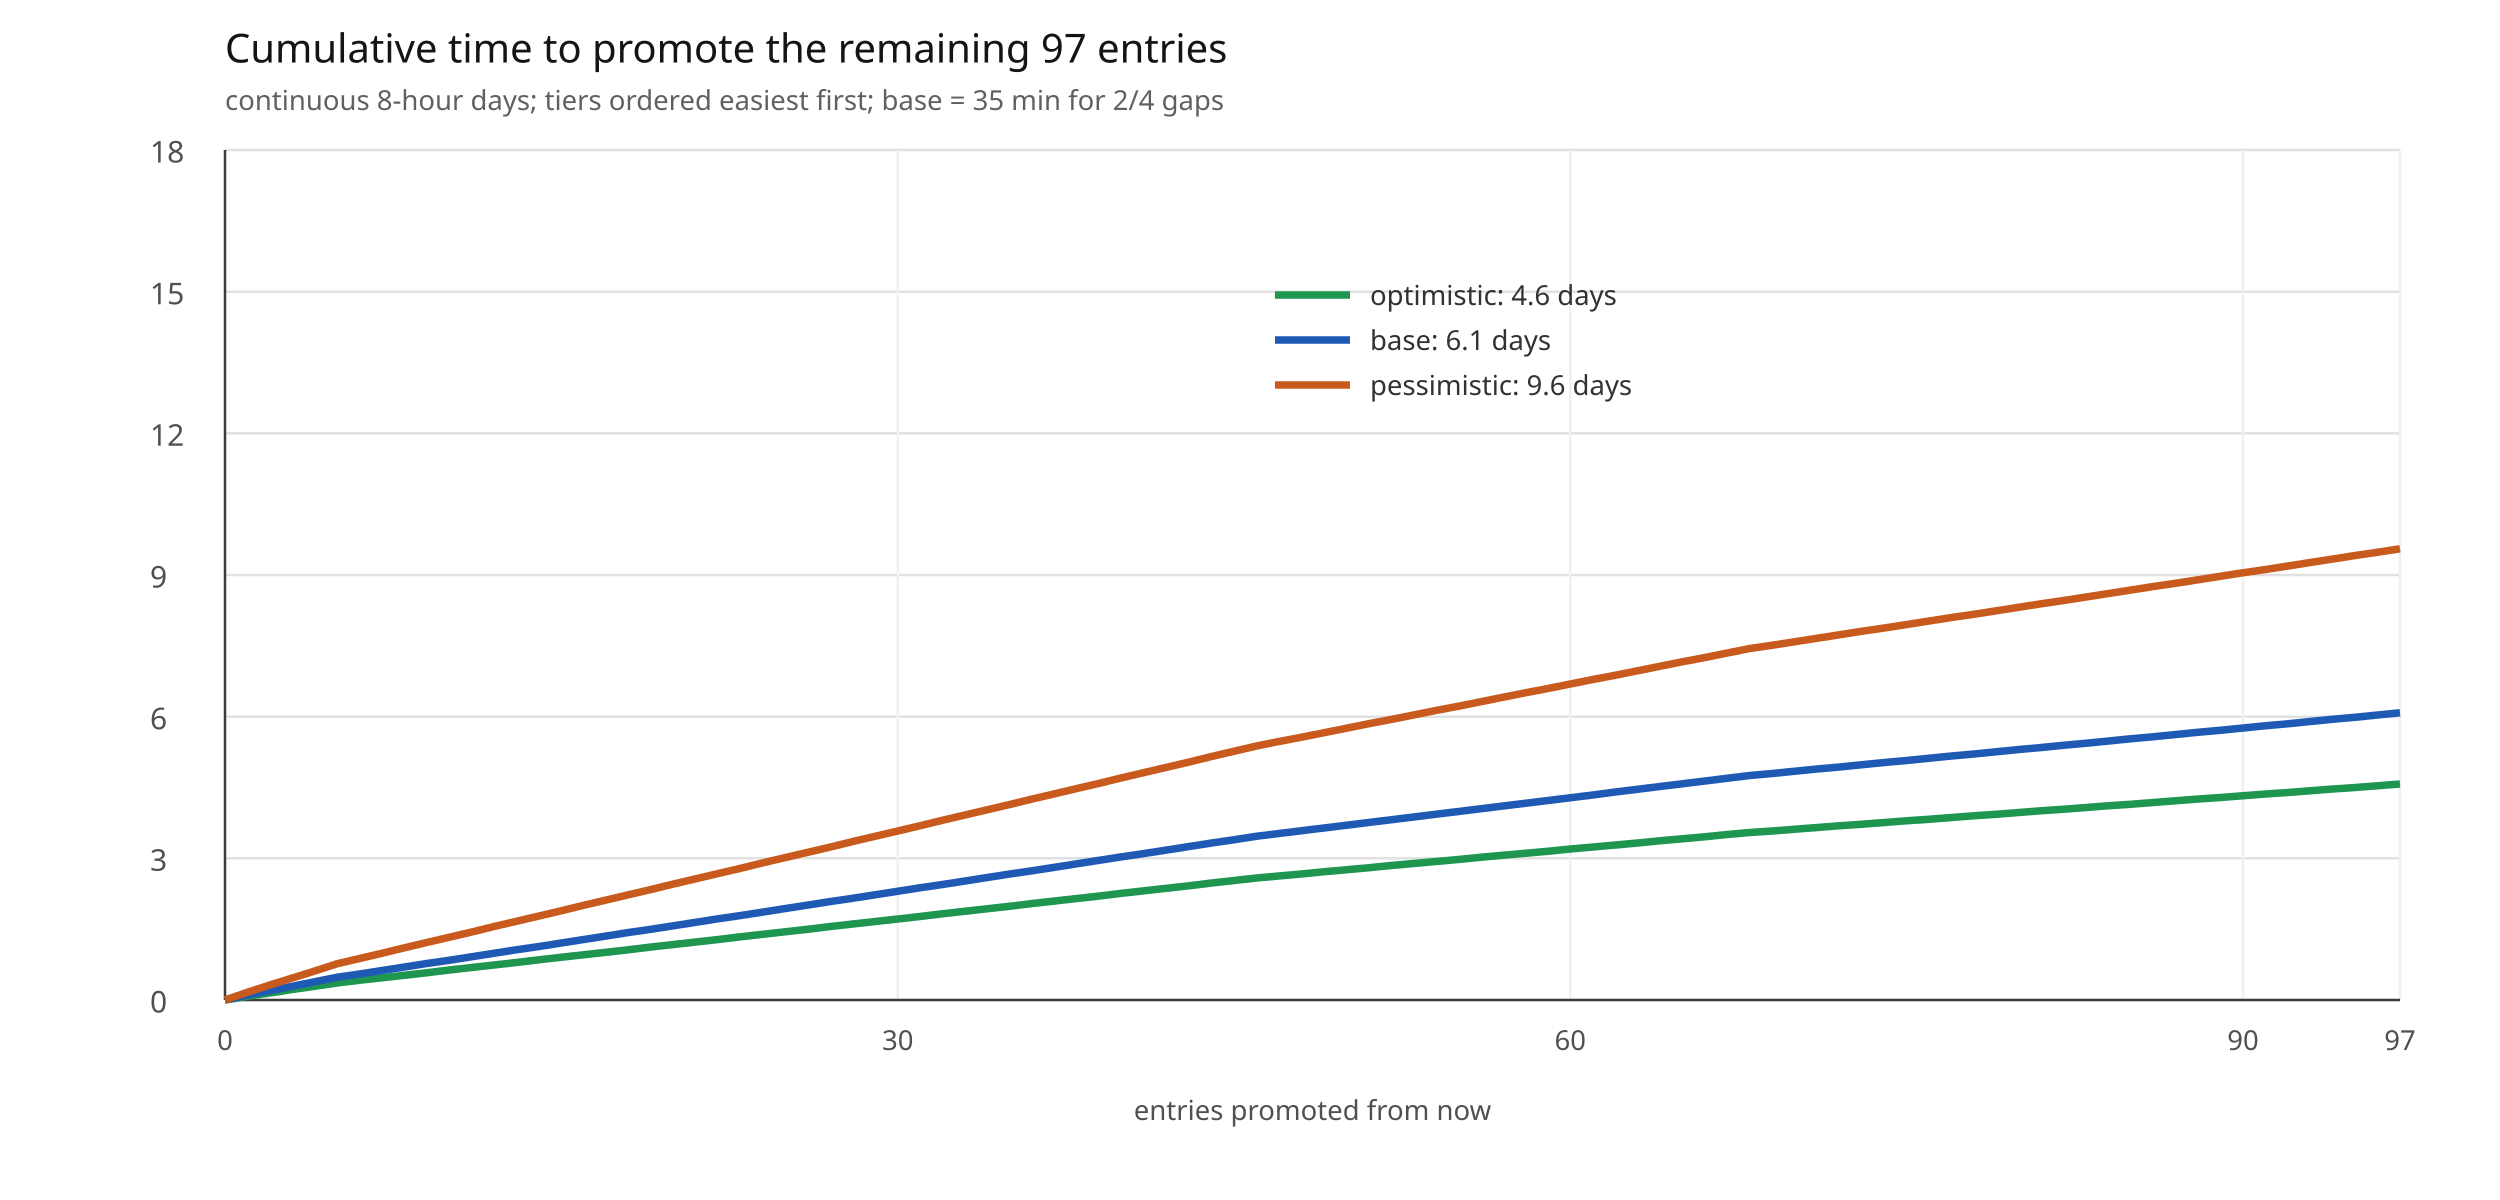
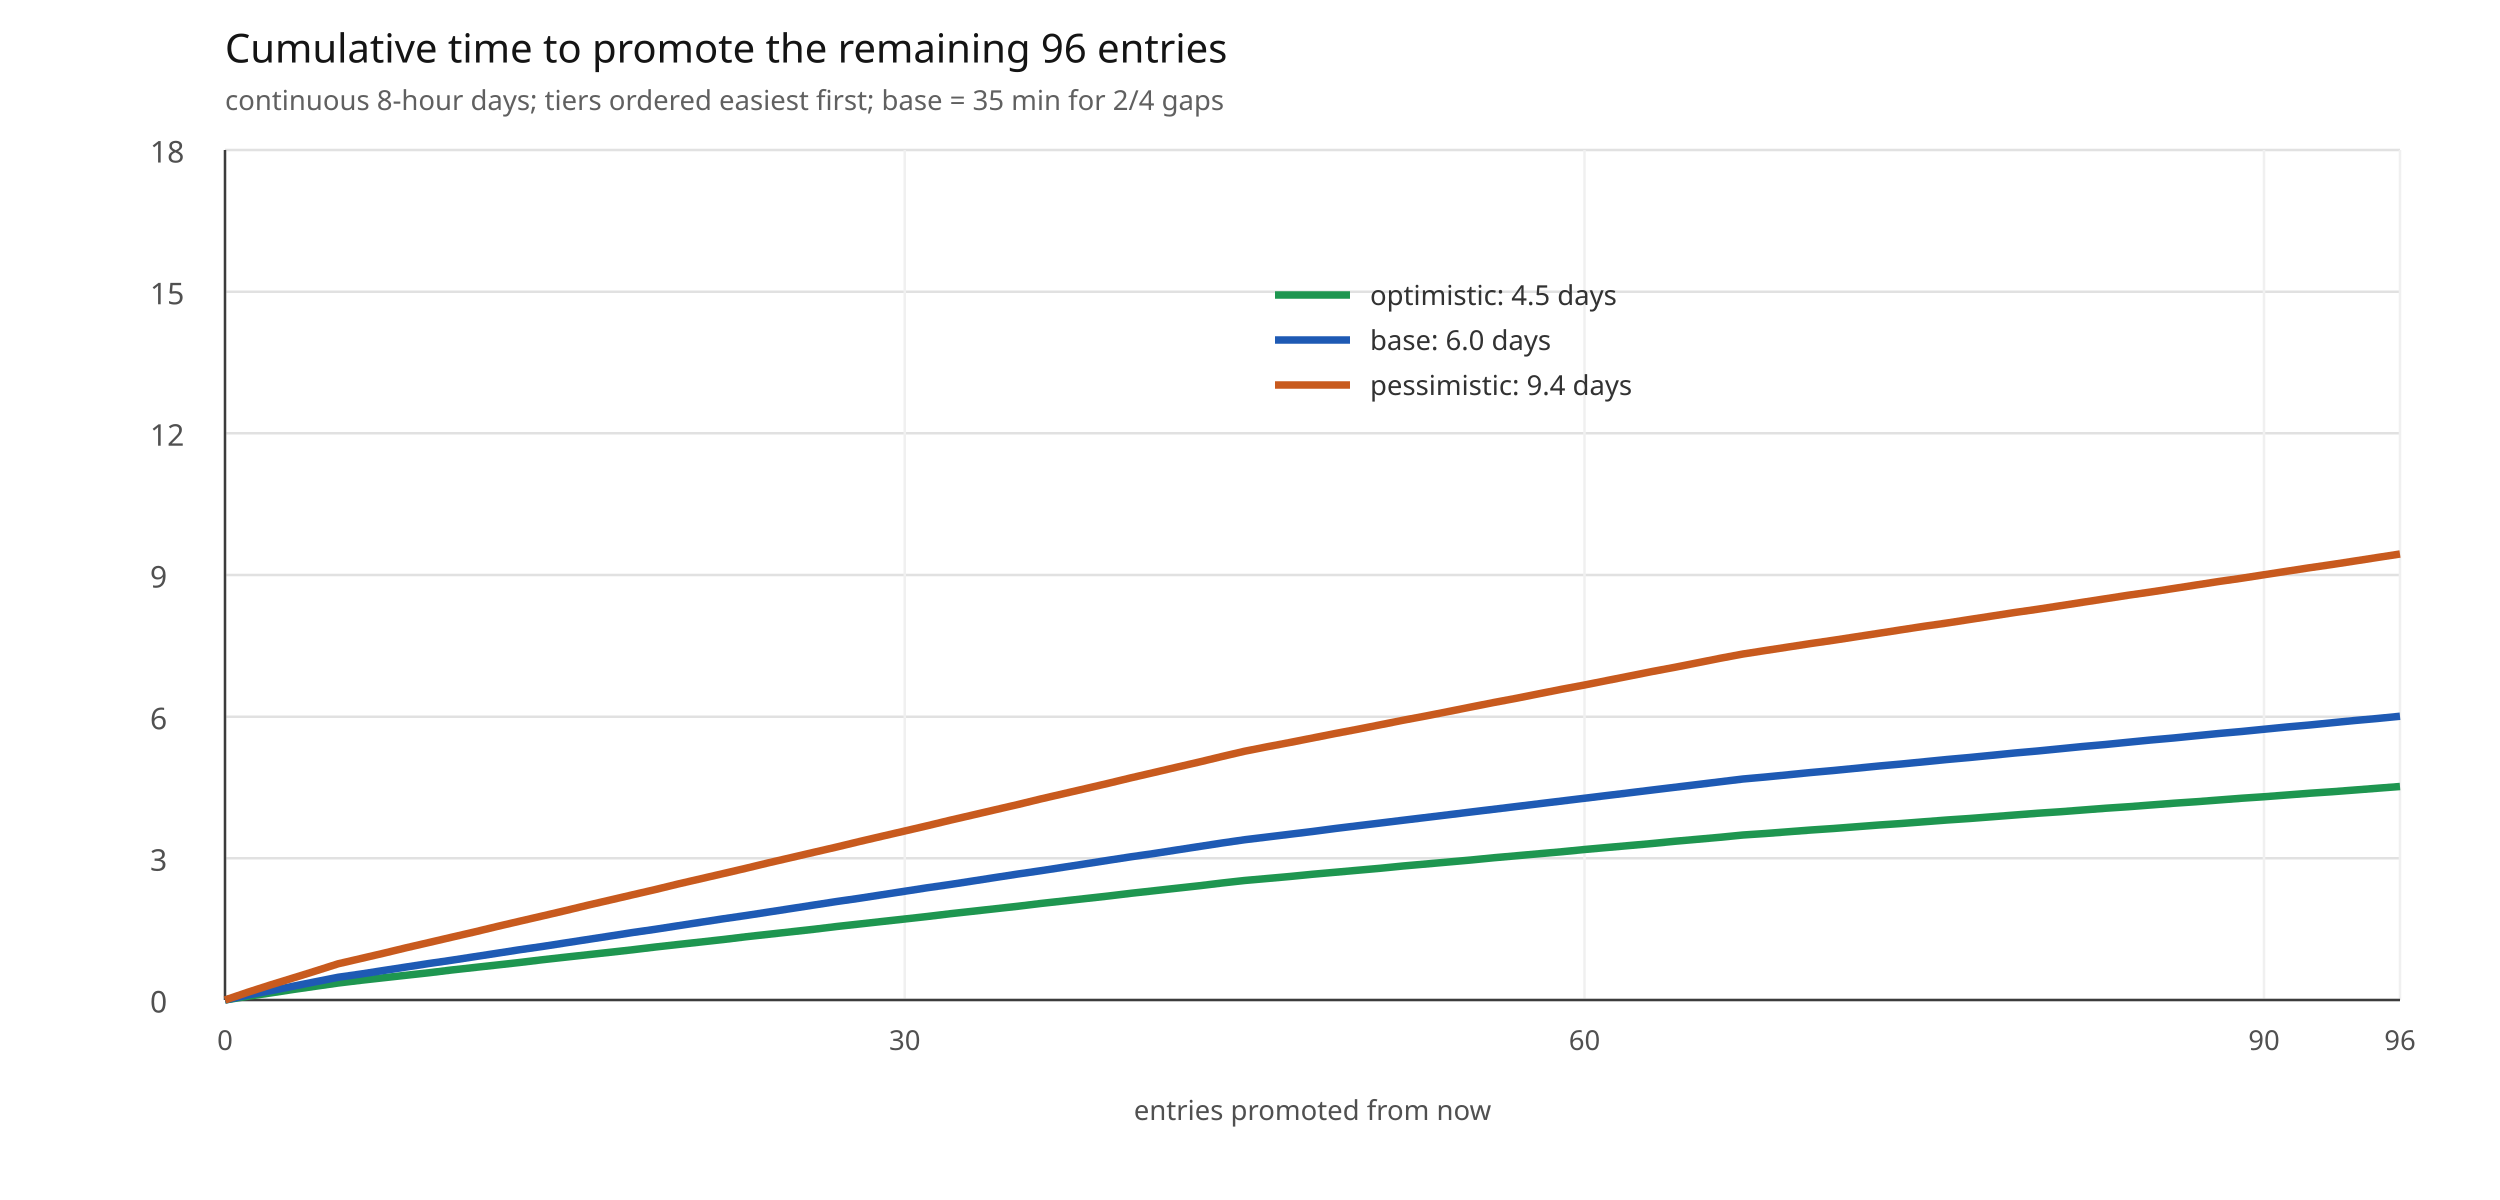
<svg xmlns="http://www.w3.org/2000/svg" width="1000" height="480" viewBox="0 0 1000 480">
  <rect width="100%" height="100%" fill="white" />
  <line x1="90" y1="400.0" x2="960" y2="400.0" stroke="#e1e1e1" />
  <text x="60" y="405.0" font-family="Verdana" font-size="12" fill="#505050">0</text>
  <line x1="90" y1="343.3" x2="960" y2="343.3" stroke="#e1e1e1" />
  <text x="60" y="348.3" font-family="Verdana" font-size="12" fill="#505050">3</text>
  <line x1="90" y1="286.7" x2="960" y2="286.7" stroke="#e1e1e1" />
  <text x="60" y="291.7" font-family="Verdana" font-size="12" fill="#505050">6</text>
  <line x1="90" y1="230.0" x2="960" y2="230.0" stroke="#e1e1e1" />
  <text x="60" y="235.0" font-family="Verdana" font-size="12" fill="#505050">9</text>
  <line x1="90" y1="173.3" x2="960" y2="173.3" stroke="#e1e1e1" />
  <text x="60" y="178.3" font-family="Verdana" font-size="12" fill="#505050">12</text>
  <line x1="90" y1="116.7" x2="960" y2="116.7" stroke="#e1e1e1" />
  <text x="60" y="121.7" font-family="Verdana" font-size="12" fill="#505050">15</text>
  <line x1="90" y1="60.0" x2="960" y2="60.0" stroke="#e1e1e1" />
  <text x="60" y="65.0" font-family="Verdana" font-size="12" fill="#505050">18</text>
  <line x1="90.0" y1="60" x2="90.0" y2="400" stroke="#f0f0f0" />
  <text x="90.0" y="420" text-anchor="middle" font-family="Verdana" font-size="11" fill="#505050">0</text>
-   <line x1="359.1" y1="60" x2="359.1" y2="400" stroke="#f0f0f0" />
-   <text x="359.1" y="420" text-anchor="middle" font-family="Verdana" font-size="11" fill="#505050">30</text>
-   <line x1="628.1" y1="60" x2="628.1" y2="400" stroke="#f0f0f0" />
-   <text x="628.1" y="420" text-anchor="middle" font-family="Verdana" font-size="11" fill="#505050">60</text>
-   <line x1="897.2" y1="60" x2="897.2" y2="400" stroke="#f0f0f0" />
-   <text x="897.2" y="420" text-anchor="middle" font-family="Verdana" font-size="11" fill="#505050">90</text>
+   <line x1="361.9" y1="60" x2="361.9" y2="400" stroke="#f0f0f0" />
+   <text x="361.9" y="420" text-anchor="middle" font-family="Verdana" font-size="11" fill="#505050">30</text>
+   <line x1="633.8" y1="60" x2="633.8" y2="400" stroke="#f0f0f0" />
+   <text x="633.8" y="420" text-anchor="middle" font-family="Verdana" font-size="11" fill="#505050">60</text>
+   <line x1="905.6" y1="60" x2="905.6" y2="400" stroke="#f0f0f0" />
+   <text x="905.6" y="420" text-anchor="middle" font-family="Verdana" font-size="11" fill="#505050">90</text>
  <line x1="960.0" y1="60" x2="960.0" y2="400" stroke="#f0f0f0" />
-   <text x="960.0" y="420" text-anchor="middle" font-family="Verdana" font-size="11" fill="#505050">97</text>
+   <text x="960.0" y="420" text-anchor="middle" font-family="Verdana" font-size="11" fill="#505050">96</text>
  <line x1="90" y1="60" x2="90" y2="400" stroke="#3c3c3c" />
  <line x1="90" y1="400" x2="960" y2="400" stroke="#3c3c3c" />
-   <polyline points="90.0,400.0 99.0,398.5 107.9,397.2 116.9,395.8 125.9,394.5 134.8,393.2 143.8,392.1 152.8,391.1 161.8,390.1 170.7,389.1 179.7,388.0 188.7,387.0 197.6,386.0 206.6,385.0 215.6,383.9 224.5,382.9 233.5,381.9 242.5,380.9 251.4,379.9 260.4,378.8 269.4,377.8 278.4,376.8 287.3,375.8 296.3,374.7 305.3,373.7 314.2,372.7 323.2,371.7 332.2,370.6 341.1,369.6 350.1,368.6 359.1,367.6 368.0,366.6 377.0,365.5 386.0,364.5 394.9,363.5 403.9,362.5 412.9,361.4 421.9,360.4 430.8,359.4 439.8,358.4 448.8,357.3 457.7,356.3 466.7,355.3 475.7,354.3 484.6,353.2 493.6,352.2 502.6,351.2 511.5,350.4 520.5,349.6 529.5,348.7 538.5,347.9 547.4,347.1 556.4,346.2 565.4,345.4 574.3,344.6 583.3,343.8 592.3,342.9 601.2,342.1 610.2,341.3 619.2,340.5 628.1,339.6 637.1,338.8 646.1,338.0 655.1,337.2 664.0,336.3 673.0,335.5 682.0,334.7 690.9,333.8 699.9,333.0 708.9,332.4 717.8,331.7 726.8,331.0 735.8,330.3 744.7,329.7 753.7,329.0 762.7,328.3 771.6,327.7 780.6,327.0 789.6,326.3 798.6,325.7 807.5,325.0 816.5,324.3 825.5,323.7 834.4,323.0 843.4,322.3 852.4,321.7 861.3,321.0 870.3,320.3 879.3,319.6 888.2,319.0 897.2,318.3 906.2,317.6 915.2,317.0 924.1,316.3 933.1,315.6 942.1,315.0 951.0,314.3 960.0,313.6" fill="none" stroke="#1e9650" stroke-width="3" />
+   <polyline points="90.0,400.0 99.1,398.5 108.1,397.2 117.2,395.8 126.2,394.5 135.3,393.2 144.4,392.1 153.4,391.1 162.5,390.1 171.6,389.1 180.6,388.0 189.7,387.0 198.8,386.0 207.8,385.0 216.9,383.9 225.9,382.9 235.0,381.9 244.1,380.9 253.1,379.9 262.2,378.8 271.2,377.8 280.3,376.8 289.4,375.8 298.4,374.7 307.5,373.7 316.6,372.7 325.6,371.7 334.7,370.6 343.8,369.6 352.8,368.6 361.9,367.6 370.9,366.6 380.0,365.5 389.1,364.5 398.1,363.5 407.2,362.5 416.2,361.4 425.3,360.4 434.4,359.4 443.4,358.4 452.5,357.3 461.6,356.3 470.6,355.3 479.7,354.3 488.8,353.2 497.8,352.2 506.9,351.4 515.9,350.6 525.0,349.7 534.1,348.9 543.1,348.1 552.2,347.3 561.2,346.4 570.3,345.6 579.4,344.8 588.4,344.0 597.5,343.1 606.6,342.3 615.6,341.5 624.7,340.7 633.8,339.8 642.8,339.0 651.9,338.2 660.9,337.4 670.0,336.5 679.1,335.7 688.1,334.9 697.2,334.0 706.2,333.4 715.3,332.7 724.4,332.0 733.4,331.4 742.5,330.7 751.6,330.0 760.6,329.4 769.7,328.7 778.8,328.0 787.8,327.4 796.9,326.7 805.9,326.0 815.0,325.3 824.1,324.7 833.1,324.0 842.2,323.3 851.2,322.7 860.3,322.0 869.4,321.3 878.4,320.7 887.5,320.0 896.6,319.3 905.6,318.7 914.7,318.0 923.8,317.3 932.8,316.7 941.9,316.0 950.9,315.3 960.0,314.6" fill="none" stroke="#1e9650" stroke-width="3" />
  <line x1="510" y1="118" x2="540" y2="118" stroke="#1e9650" stroke-width="3" />
-   <text x="548" y="122" font-family="Verdana" font-size="11" fill="#323232">optimistic: 4.6 days</text>
-   <polyline points="90.0,400.0 99.0,398.0 107.9,396.3 116.9,394.5 125.9,392.7 134.8,390.9 143.8,389.6 152.8,388.2 161.8,386.8 170.7,385.4 179.7,384.1 188.7,382.7 197.6,381.3 206.6,379.9 215.6,378.6 224.5,377.2 233.5,375.8 242.5,374.4 251.4,373.0 260.4,371.7 269.4,370.3 278.4,368.9 287.3,367.5 296.3,366.2 305.3,364.8 314.2,363.4 323.2,362.0 332.2,360.6 341.1,359.3 350.1,357.9 359.1,356.5 368.0,355.1 377.0,353.8 386.0,352.4 394.9,351.0 403.9,349.6 412.9,348.3 421.9,346.9 430.8,345.5 439.8,344.1 448.8,342.7 457.7,341.4 466.7,340.0 475.7,338.6 484.6,337.2 493.6,335.9 502.6,334.5 511.5,333.4 520.5,332.3 529.5,331.2 538.5,330.1 547.4,329.0 556.4,327.9 565.4,326.8 574.3,325.7 583.3,324.6 592.3,323.5 601.2,322.4 610.2,321.3 619.2,320.2 628.1,319.1 637.1,318.0 646.1,316.8 655.1,315.7 664.0,314.6 673.0,313.5 682.0,312.4 690.9,311.3 699.9,310.2 708.9,309.4 717.8,308.5 726.8,307.6 735.8,306.8 744.7,305.9 753.7,305.0 762.7,304.2 771.6,303.3 780.6,302.4 789.6,301.6 798.6,300.7 807.5,299.8 816.5,299.0 825.5,298.1 834.4,297.3 843.4,296.4 852.4,295.5 861.3,294.7 870.3,293.8 879.3,292.9 888.2,292.1 897.2,291.2 906.2,290.3 915.2,289.5 924.1,288.6 933.1,287.7 942.1,286.9 951.0,286.0 960.0,285.1" fill="none" stroke="#1e5ab4" stroke-width="3" />
+   <text x="548" y="122" font-family="Verdana" font-size="11" fill="#323232">optimistic: 4.5 days</text>
+   <polyline points="90.0,400.0 99.1,398.0 108.1,396.3 117.2,394.5 126.2,392.7 135.3,390.9 144.4,389.6 153.4,388.2 162.5,386.8 171.6,385.4 180.6,384.1 189.7,382.7 198.8,381.3 207.8,379.9 216.9,378.6 225.9,377.2 235.0,375.8 244.1,374.4 253.1,373.0 262.2,371.7 271.2,370.3 280.3,368.9 289.4,367.5 298.4,366.2 307.5,364.8 316.6,363.4 325.6,362.0 334.7,360.6 343.8,359.3 352.8,357.9 361.9,356.5 370.9,355.1 380.0,353.8 389.1,352.4 398.1,351.0 407.2,349.6 416.2,348.3 425.3,346.9 434.4,345.5 443.4,344.1 452.5,342.7 461.6,341.4 470.6,340.0 479.7,338.6 488.8,337.2 497.8,335.9 506.9,334.8 515.9,333.7 525.0,332.6 534.1,331.4 543.1,330.3 552.2,329.2 561.2,328.1 570.3,327.0 579.4,325.9 588.4,324.8 597.5,323.7 606.6,322.6 615.6,321.5 624.7,320.4 633.8,319.3 642.8,318.2 651.9,317.1 660.9,316.0 670.0,314.9 679.1,313.8 688.1,312.7 697.2,311.6 706.2,310.8 715.3,309.9 724.4,309.0 733.4,308.2 742.5,307.3 751.6,306.4 760.6,305.6 769.7,304.7 778.8,303.8 787.8,303.0 796.9,302.1 805.9,301.2 815.0,300.4 824.1,299.5 833.1,298.6 842.2,297.8 851.2,296.9 860.3,296.0 869.4,295.2 878.4,294.3 887.5,293.4 896.6,292.6 905.6,291.7 914.7,290.8 923.8,290.0 932.8,289.1 941.9,288.2 950.9,287.4 960.0,286.5" fill="none" stroke="#1e5ab4" stroke-width="3" />
  <line x1="510" y1="136" x2="540" y2="136" stroke="#1e5ab4" stroke-width="3" />
-   <text x="548" y="140" font-family="Verdana" font-size="11" fill="#323232">base: 6.1 days</text>
-   <polyline points="90.0,400.0 99.0,396.9 107.9,394.0 116.9,391.2 125.9,388.4 134.8,385.5 143.8,383.4 152.8,381.3 161.8,379.1 170.7,377.0 179.7,374.9 188.7,372.8 197.6,370.6 206.6,368.5 215.6,366.4 224.5,364.3 233.5,362.1 242.5,360.0 251.4,357.9 260.4,355.8 269.4,353.6 278.4,351.5 287.3,349.4 296.3,347.3 305.3,345.1 314.2,343.0 323.2,340.9 332.2,338.8 341.1,336.6 350.1,334.5 359.1,332.4 368.0,330.3 377.0,328.1 386.0,326.0 394.9,323.9 403.9,321.8 412.9,319.6 421.9,317.5 430.8,315.4 439.8,313.3 448.8,311.1 457.7,309.0 466.7,306.9 475.7,304.8 484.6,302.6 493.6,300.5 502.6,298.4 511.5,296.6 520.5,294.9 529.5,293.1 538.5,291.3 547.4,289.5 556.4,287.8 565.4,286.0 574.3,284.2 583.3,282.5 592.3,280.7 601.2,278.9 610.2,277.1 619.2,275.4 628.1,273.6 637.1,271.8 646.1,270.1 655.1,268.3 664.0,266.5 673.0,264.7 682.0,263.0 690.9,261.2 699.9,259.4 708.9,258.1 717.8,256.7 726.8,255.3 735.8,253.9 744.7,252.5 753.7,251.2 762.7,249.8 771.6,248.4 780.6,247.0 789.6,245.7 798.6,244.3 807.5,242.9 816.5,241.5 825.5,240.2 834.4,238.8 843.4,237.4 852.4,236.0 861.3,234.6 870.3,233.3 879.3,231.9 888.2,230.5 897.2,229.1 906.2,227.8 915.2,226.4 924.1,225.0 933.1,223.6 942.1,222.2 951.0,220.9 960.0,219.5" fill="none" stroke="#c85a1e" stroke-width="3" />
+   <text x="548" y="140" font-family="Verdana" font-size="11" fill="#323232">base: 6.0 days</text>
+   <polyline points="90.0,400.0 99.1,396.9 108.1,394.0 117.2,391.2 126.2,388.4 135.3,385.5 144.4,383.4 153.4,381.3 162.5,379.1 171.6,377.0 180.6,374.9 189.7,372.8 198.8,370.6 207.8,368.5 216.9,366.4 225.9,364.3 235.0,362.1 244.1,360.0 253.1,357.9 262.2,355.8 271.2,353.6 280.3,351.5 289.4,349.4 298.4,347.3 307.5,345.1 316.6,343.0 325.6,340.9 334.7,338.8 343.8,336.6 352.8,334.5 361.9,332.4 370.9,330.3 380.0,328.1 389.1,326.0 398.1,323.9 407.2,321.8 416.2,319.6 425.3,317.5 434.4,315.4 443.4,313.3 452.5,311.1 461.6,309.0 470.6,306.9 479.7,304.8 488.8,302.6 497.8,300.5 506.9,298.7 515.9,297.0 525.0,295.2 534.1,293.4 543.1,291.7 552.2,289.9 561.2,288.1 570.3,286.4 579.4,284.6 588.4,282.8 597.5,281.0 606.6,279.3 615.6,277.5 624.7,275.7 633.8,274.0 642.8,272.2 651.9,270.4 660.9,268.6 670.0,266.9 679.1,265.1 688.1,263.3 697.2,261.6 706.2,260.2 715.3,258.8 724.4,257.4 733.4,256.1 742.5,254.7 751.6,253.3 760.6,251.9 769.7,250.5 778.8,249.2 787.8,247.8 796.9,246.4 805.9,245.0 815.0,243.7 824.1,242.3 833.1,240.9 842.2,239.5 851.2,238.1 860.3,236.8 869.4,235.4 878.4,234.0 887.5,232.6 896.6,231.3 905.6,229.9 914.7,228.5 923.8,227.1 932.8,225.8 941.9,224.4 950.9,223.0 960.0,221.6" fill="none" stroke="#c85a1e" stroke-width="3" />
  <line x1="510" y1="154" x2="540" y2="154" stroke="#c85a1e" stroke-width="3" />
-   <text x="548" y="158" font-family="Verdana" font-size="11" fill="#323232">pessimistic: 9.6 days</text>
-   <text x="90" y="25" font-family="Verdana" font-size="16" fill="#141414">Cumulative time to promote the remaining 97 entries</text>
+   <text x="548" y="158" font-family="Verdana" font-size="11" fill="#323232">pessimistic: 9.4 days</text>
+   <text x="90" y="25" font-family="Verdana" font-size="16" fill="#141414">Cumulative time to promote the remaining 96 entries</text>
  <text x="90" y="44" font-family="Verdana" font-size="11" fill="#606060">continuous 8-hour days; tiers ordered easiest first; base = 35 min for 2/4 gaps</text>
  <text x="525.0" y="448" text-anchor="middle" font-family="Verdana" font-size="11" fill="#505050">entries promoted from now</text>
</svg>
